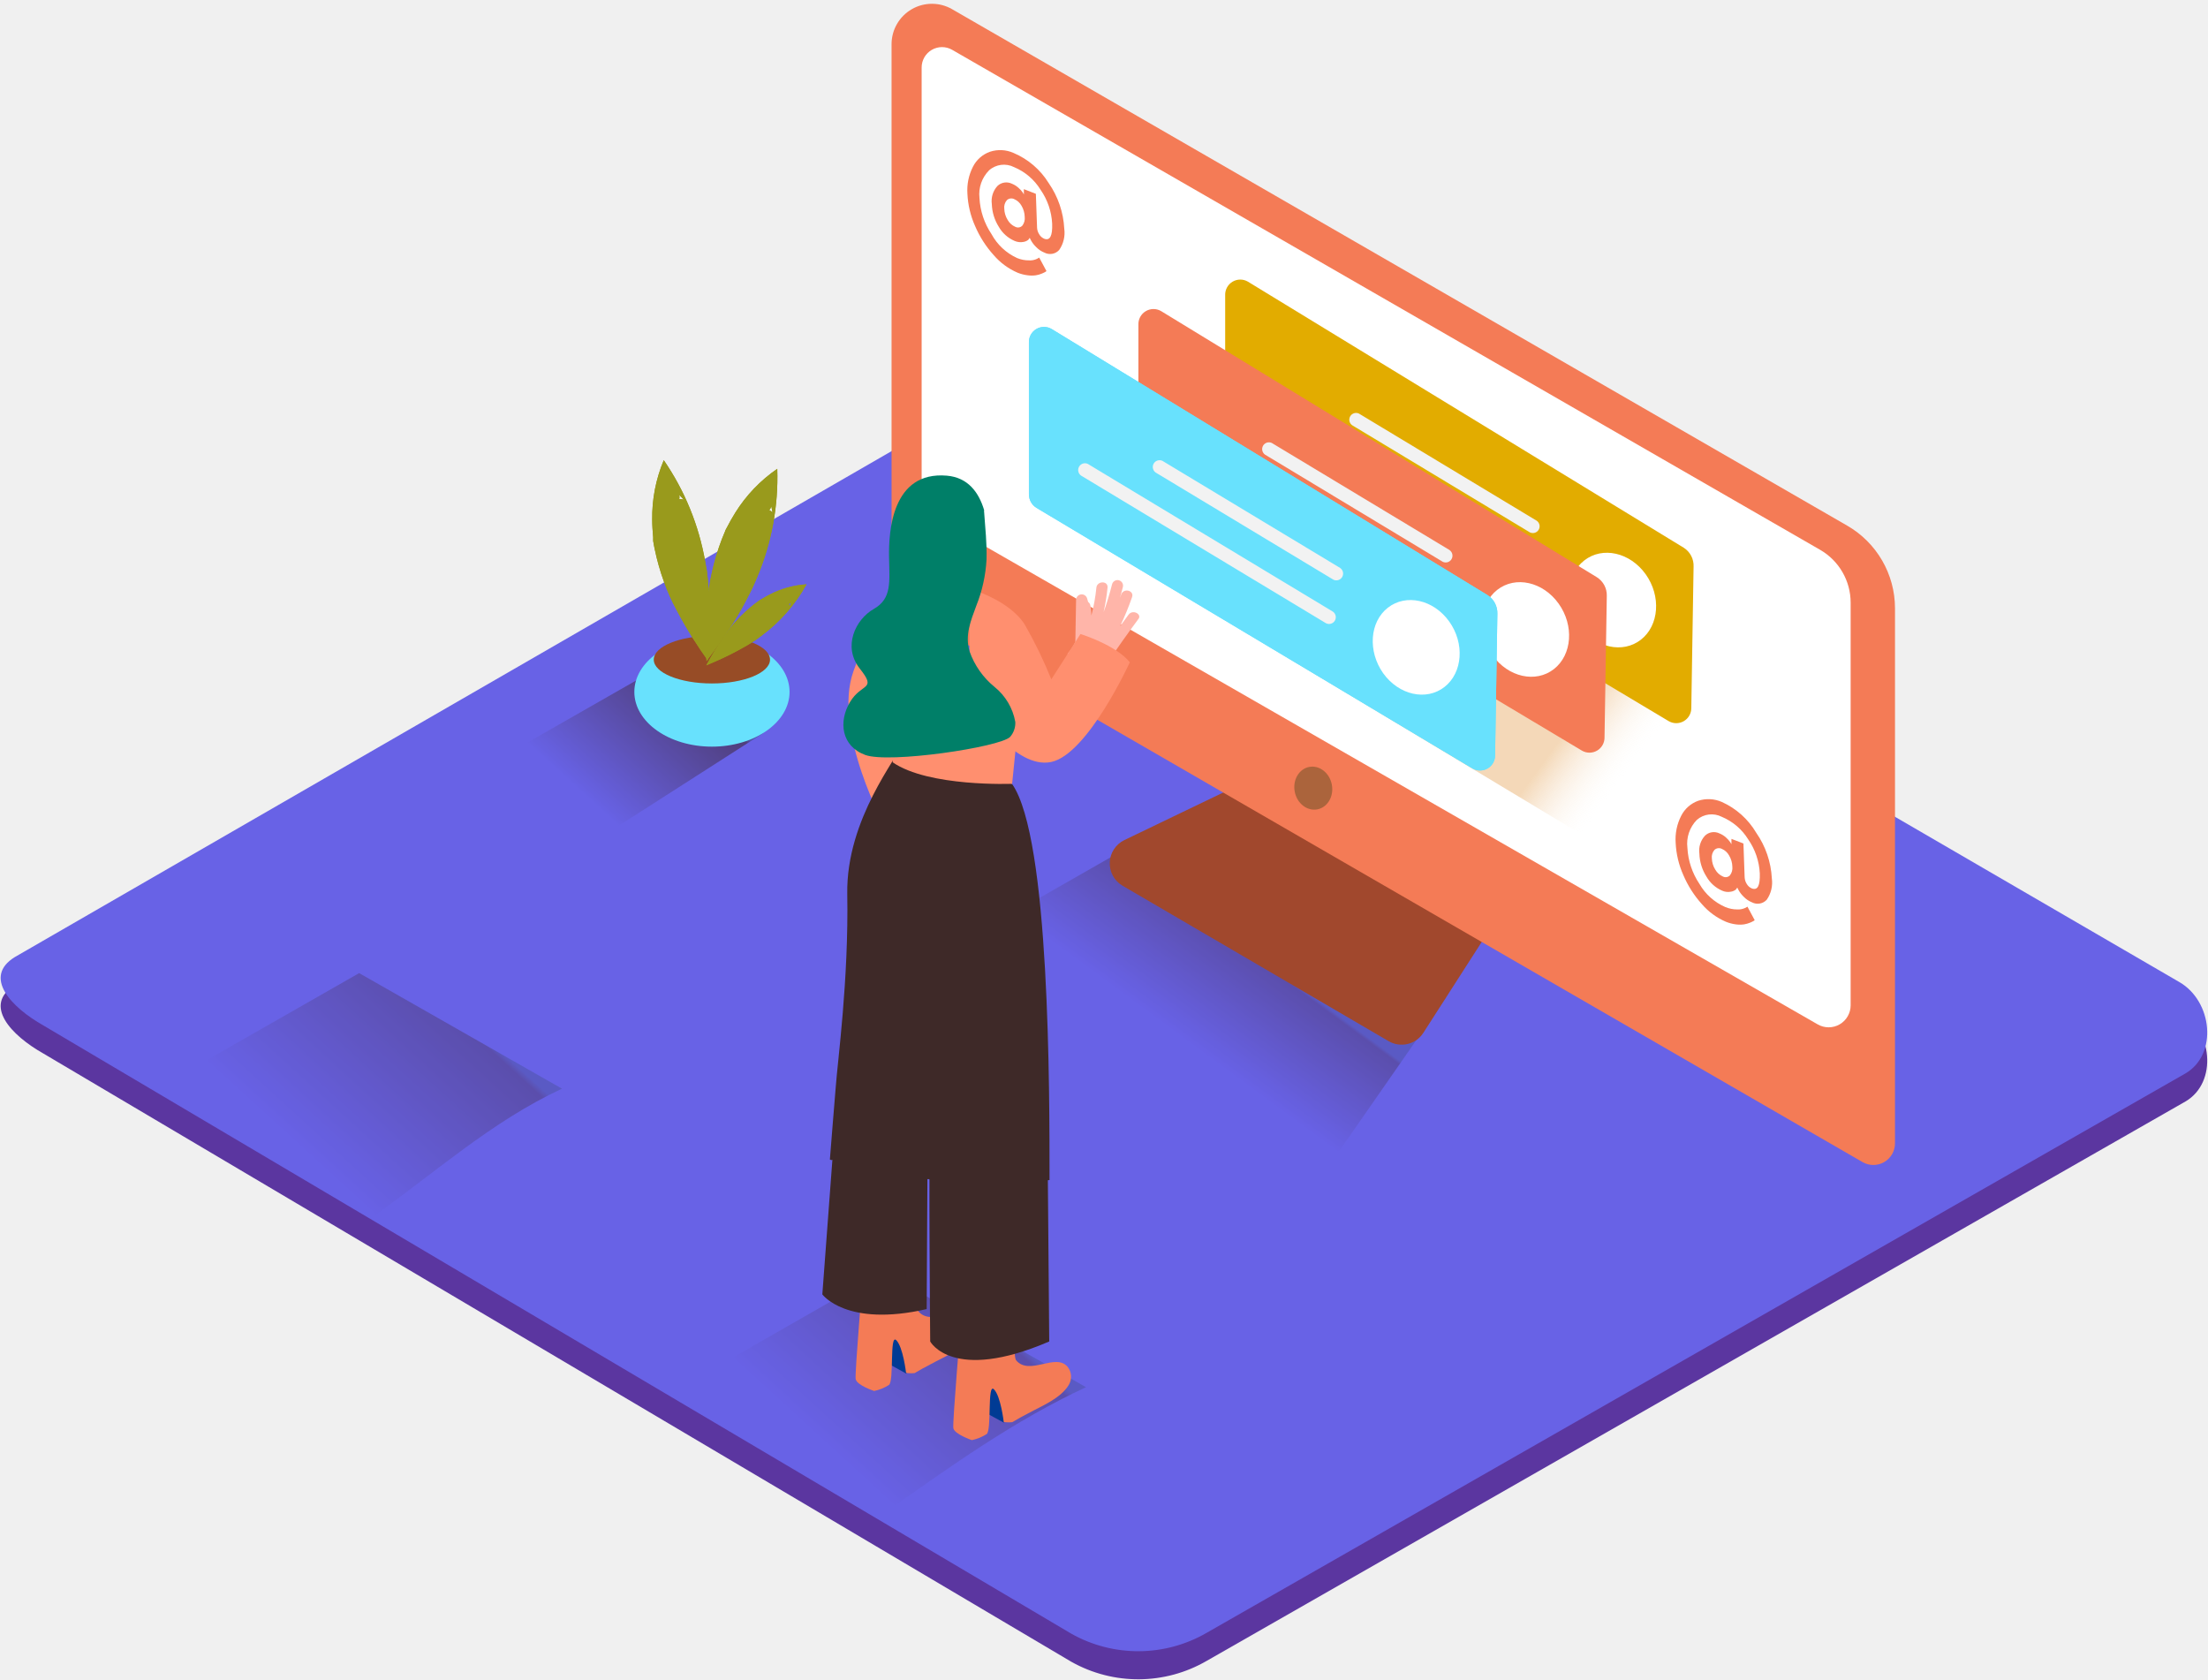
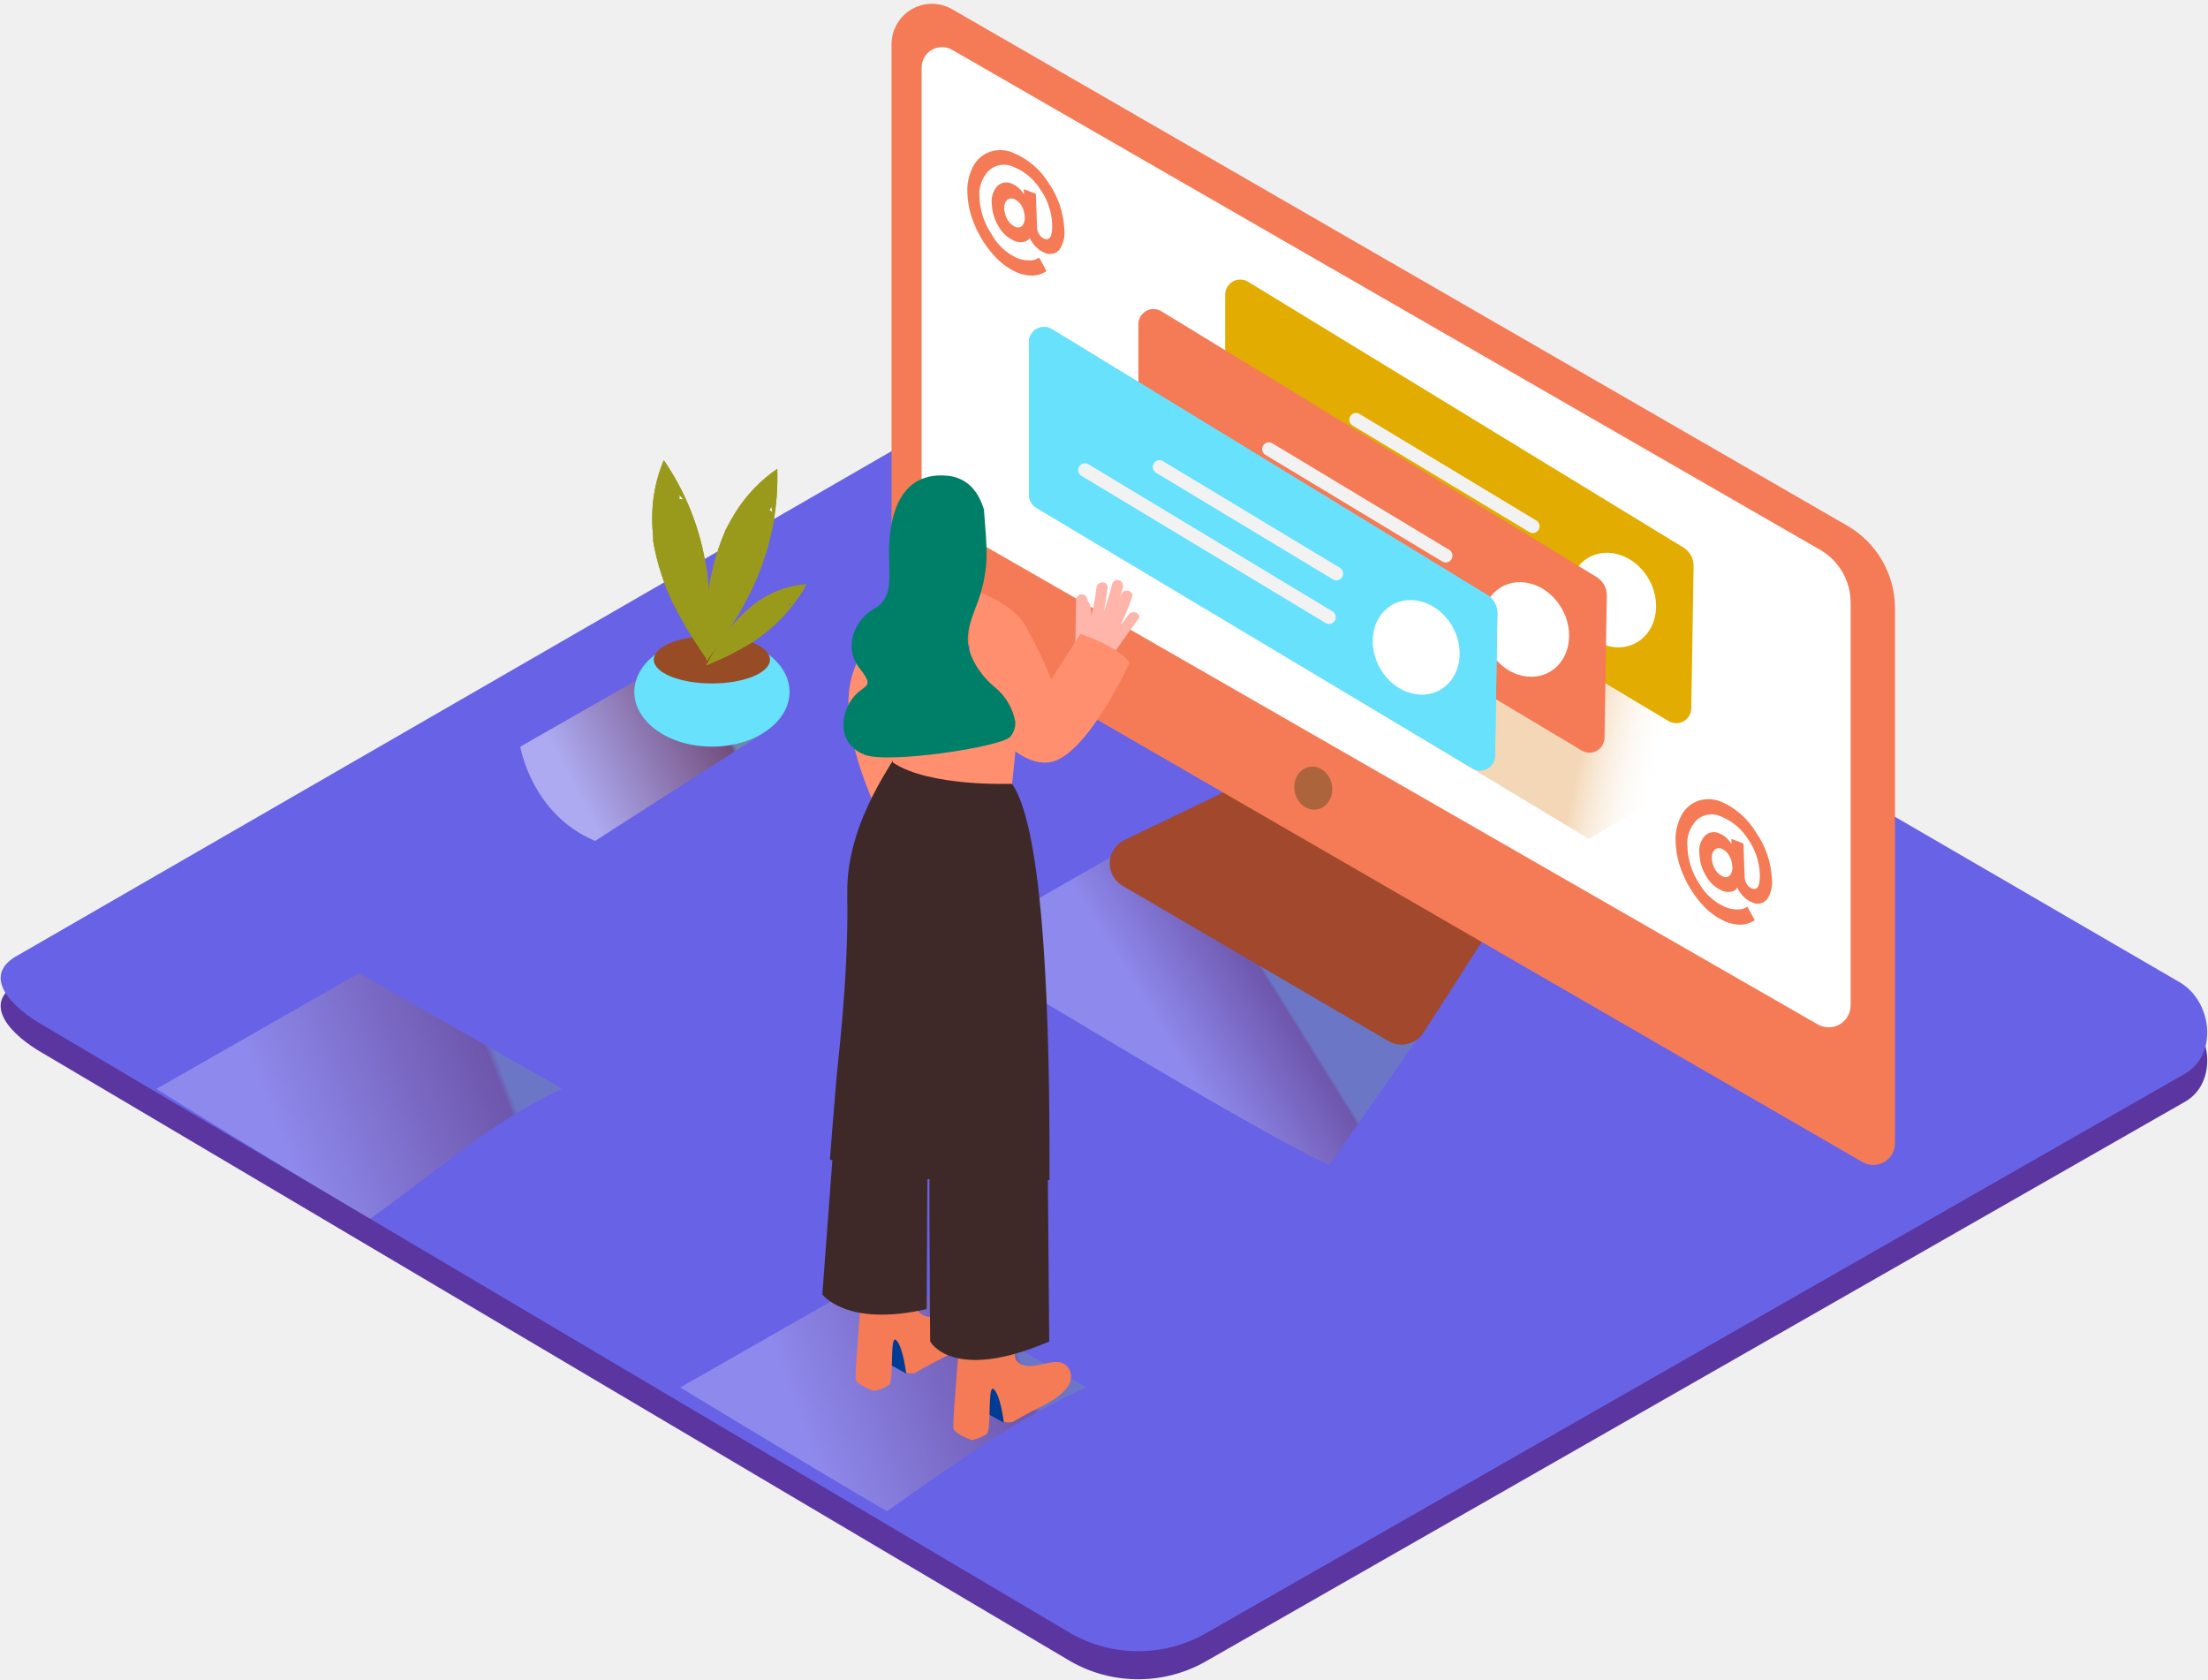
- <svg xmlns="http://www.w3.org/2000/svg" width="472" height="359">
+ <svg xmlns="http://www.w3.org/2000/svg" width="100%" height="100%" viewBox="0 0 472 359" version="1.1" xml:space="preserve" style="fill-rule:evenodd;clip-rule:evenodd;stroke-linejoin:round;stroke-miterlimit:2;">
+   <g>
+     <path d="M229.018,355.203L9.313,225.211C2.318,221.273 -3.677,214.821 3.138,210.589L223.625,83.367C226.93,81.315 231.952,79.968 235.321,81.93L465.916,215.937C472.91,220.003 474.166,231.329 467.196,235.433L257.972,354.998C249.049,360.181 238.015,360.26 229.019,355.203L229.018,355.203Z" style="fill:rgb(91,54,160);fill-rule:nonzero;" />
+     <path d="M229.018,349.203L9.313,219.211C2.318,215.273 -3.677,208.821 3.138,204.589L223.625,77.367C226.93,75.315 231.952,73.968 235.321,75.93L465.916,209.937C472.91,214.003 474.166,225.329 467.196,229.433L257.972,348.998C249.049,354.181 238.015,354.26 229.019,349.203L229.018,349.203Z" style="fill:rgb(104,98,230);fill-rule:nonzero;" />
+     <path d="M247.133,177.693L203.78,202.46C203.78,202.46 270.563,243.26 284.219,249.006L309.187,213.093" style="fill:url(#_Linear1);fill-rule:nonzero;" />
+     <path d="M232.157,296.513L188.792,271.798L145.428,296.565C145.428,296.565 168.013,310.365 189.599,323.038C203.307,313.328 217.027,303.517 232.157,296.513Z" style="fill:url(#_Linear2);fill-rule:nonzero;" />
+     <path d="M138.728,143.883L111.223,159.595C111.223,159.595 113.554,173.999 127.211,179.745L163.221,156.658" style="fill:url(#_Linear3);fill-rule:nonzero;" />
+     <ellipse cx="152.192" cy="147.898" rx="16.59" ry="11.697" style="fill:rgb(104,225,253);" />
+     <ellipse cx="152.179" cy="140.997" rx="12.426" ry="5.092" style="fill:rgb(151,76,38);" />
+     <path d="M151.73,132.506C151.73,130.21 151.654,127.915 151.474,125.619C151.423,125.02 151.368,124.426 151.308,123.836L151.18,122.669C151.18,122.322 151,121.386 151,121.476C150.923,121.006 150.842,120.54 150.757,120.078C149.402,112.285 146.378,104.877 141.892,98.363C140.204,102.385 139.362,106.712 139.419,111.073C139.419,112.357 139.522,113.639 139.624,114.845L139.624,115.602C139.727,116.217 139.842,116.884 139.97,117.448C140.459,119.788 141.114,122.09 141.93,124.336C142.664,126.404 143.56,128.411 144.608,130.339C145.739,132.509 146.965,134.627 148.284,136.688C149.235,138.192 150.231,139.668 151.269,141.113C151.577,138.253 151.718,135.379 151.73,132.506ZM145.21,106.687C145.276,106.392 145.276,106.085 145.21,105.79C145.526,106.114 145.838,106.448 146.145,106.79C145.837,106.702 145.517,106.668 145.197,106.687L145.21,106.687Z" style="fill:rgb(153,154,28);fill-rule:nonzero;" />
+     <path d="M155.996,134.276C157.266,132.36 158.434,130.378 159.494,128.338C159.776,127.808 160.049,127.278 160.314,126.748L160.839,125.683L161.339,124.58L161.889,123.297C164.96,115.999 166.415,108.123 166.155,100.21C162.554,102.68 159.501,105.868 157.188,109.573C156.524,110.642 155.904,111.737 155.33,112.857L155.074,113.331L155.01,113.537C154.767,114.114 154.523,114.691 154.293,115.281C153.443,117.516 152.753,119.809 152.23,122.143C151.732,124.282 151.402,126.456 151.244,128.646C151.018,131.08 150.907,133.524 150.911,135.969C150.911,137.88 150.911,139.625 151.026,141.305C152.73,139.035 154.446,136.7 155.996,134.276ZM164.452,109.022C164.652,108.796 164.801,108.529 164.887,108.239C164.981,108.684 165.062,109.112 165.131,109.522C164.931,109.322 164.701,109.154 164.451,109.022L164.452,109.022Z" style="fill:rgb(153,154,28);fill-rule:nonzero;" />
+     <path d="M155.907,139.997C157.211,139.348 158.493,138.655 159.75,137.919L160.71,137.329L161.339,136.931L161.954,136.495L162.671,135.969C166.677,133.025 169.998,129.249 172.407,124.9C169.672,125.076 167.003,125.814 164.567,127.068C163.862,127.428 163.183,127.825 162.504,128.235L162.21,128.415L162.107,128.505L161.159,129.21C159.978,130.143 158.865,131.159 157.829,132.25C156.871,133.244 155.993,134.312 155.202,135.443C154.313,136.702 153.458,137.985 152.64,139.291C152.06,140.249 151.509,141.225 150.987,142.216C152.64,141.523 154.293,140.805 155.907,139.996L155.907,139.997ZM168.615,129.095C168.796,129.038 168.963,128.941 169.102,128.812C169.008,129.086 168.906,129.355 168.794,129.62C168.761,129.441 168.7,129.268 168.615,129.107L168.615,129.095ZM151.73,132.506C151.73,130.21 151.654,127.915 151.474,125.619C151.423,125.02 151.368,124.426 151.308,123.836L151.18,122.669C151.18,122.322 151,121.386 151,121.476C150.923,121.006 150.842,120.54 150.757,120.078C149.402,112.285 146.378,104.877 141.892,98.363C140.204,102.385 139.362,106.712 139.419,111.073C139.419,112.357 139.522,113.639 139.624,114.845L139.624,115.602C139.727,116.217 139.842,116.884 139.97,117.448C140.459,119.788 141.114,122.09 141.93,124.336C142.664,126.404 143.56,128.411 144.608,130.339C145.739,132.509 146.965,134.627 148.284,136.688C149.235,138.192 150.231,139.668 151.269,141.113C151.577,138.253 151.718,135.379 151.73,132.506ZM145.21,106.687C145.276,106.392 145.276,106.085 145.21,105.79C145.526,106.114 145.838,106.448 146.145,106.79C145.837,106.702 145.517,106.668 145.197,106.687L145.21,106.687Z" style="fill:rgb(153,154,28);fill-rule:nonzero;" />
+     <path d="M155.996,134.276C157.266,132.36 158.434,130.378 159.494,128.338C159.776,127.808 160.049,127.278 160.314,126.748L160.839,125.683L161.339,124.58L161.889,123.297C164.96,115.999 166.415,108.123 166.155,100.21C162.554,102.68 159.501,105.868 157.188,109.573C156.524,110.642 155.904,111.737 155.33,112.857L155.074,113.331L155.01,113.537C154.767,114.114 154.523,114.691 154.293,115.281C153.443,117.516 152.753,119.809 152.23,122.143C151.732,124.282 151.402,126.456 151.244,128.646C151.018,131.08 150.907,133.524 150.911,135.969C150.911,137.88 150.911,139.625 151.026,141.305C152.73,139.035 154.446,136.7 155.996,134.276ZM164.452,109.022C164.652,108.796 164.801,108.529 164.887,108.239C164.981,108.684 165.062,109.112 165.131,109.522C164.931,109.322 164.701,109.154 164.451,109.022L164.452,109.022Z" style="fill:rgb(153,154,28);fill-rule:nonzero;" />
+     <path d="M155.907,139.997C157.211,139.348 158.493,138.655 159.75,137.919L160.71,137.329L161.339,136.931L161.954,136.495L162.671,135.969C166.677,133.025 169.998,129.249 172.407,124.9C169.672,125.076 167.003,125.814 164.567,127.068C163.862,127.428 163.183,127.825 162.504,128.235L162.21,128.415L162.107,128.505L161.159,129.21C159.978,130.143 158.865,131.159 157.829,132.25C156.871,133.244 155.993,134.312 155.202,135.443C154.313,136.702 153.458,137.985 152.64,139.291C152.06,140.249 151.509,141.225 150.987,142.216C152.64,141.523 154.293,140.805 155.907,139.996L155.907,139.997ZM168.615,129.095C168.796,129.038 168.963,128.941 169.102,128.812C169.008,129.086 168.906,129.355 168.794,129.62C168.761,129.441 168.7,129.268 168.615,129.107L168.615,129.095Z" style="fill:rgb(153,154,28);fill-rule:nonzero;" />
+     <path d="M264.35,168.022L240.356,179.565C238.446,180.485 237.226,182.427 237.226,184.547C237.226,186.512 238.274,188.336 239.972,189.325L296.839,222.545C299.378,224.03 302.68,223.238 304.269,220.763L318.092,199.24" style="fill:rgb(161,72,45);fill-rule:nonzero;" />
+     <path d="M394.854,112.344L203.524,1.962C200.857,0.426 197.562,0.43 194.898,1.972C192.233,3.516 190.586,6.372 190.586,9.452L190.586,124.285C190.586,126.847 191.955,129.222 194.173,130.505L398.146,248.39C399.576,249.22 401.347,249.221 402.778,248.393C404.21,247.565 405.093,246.029 405.09,244.375L405.09,130.018C405.086,122.729 401.174,115.975 394.854,112.344Z" style="fill:rgb(244,123,86);fill-rule:nonzero;" />
+     <path d="M203.537,10.646L389.089,117.526C393.117,119.85 395.608,124.161 395.609,128.812L395.609,214.888C395.607,216.562 394.712,218.113 393.265,218.953C391.818,219.792 390.029,219.797 388.577,218.967L199.348,110.304C197.908,109.477 197.017,107.938 197.017,106.277L197.017,14.429C197.017,12.874 197.844,11.437 199.188,10.657C200.53,9.878 202.192,9.874 203.538,10.646L203.537,10.646Z" style="fill:white;fill-rule:nonzero;" />
+     <g transform="matrix(0.981959,-0.189095,0.189095,0.981959,-26.7911,56.1256)">
+       <ellipse cx="280.738" cy="168.465" rx="4.036" ry="4.617" style="fill:rgb(171,100,60);" />
+     </g>
+     <path d="M253.41,127.427L339.64,179.296L382.235,154.503L306.126,110.15" style="fill:url(#_Linear4);fill-rule:nonzero;" />
+     <path d="M359.97,117.102L266.746,60.192C265.731,59.605 264.473,59.615 263.468,60.22C262.462,60.825 261.862,61.931 261.903,63.104L261.903,95.53C261.895,96.721 262.514,97.833 263.53,98.454L356.742,154.158C357.739,154.725 358.962,154.718 359.952,154.138C360.941,153.559 361.55,152.494 361.546,151.348L362.033,121.118C362.106,119.51 361.319,117.98 359.97,117.103L359.97,117.102Z" style="fill:rgb(226,172,0);fill-rule:nonzero;" />
+     <path d="M337.667,133.789C341.01,138.47 346.89,139.779 350.785,136.726C354.679,133.673 355.128,127.402 351.785,122.733C348.44,118.064 342.56,116.743 338.665,119.796C334.771,122.848 334.323,129.107 337.667,133.789Z" style="fill:white;fill-rule:nonzero;" />
+     <path d="M328.52,111.318L290.497,88.398C289.824,88.083 289.011,88.335 288.635,88.976C288.258,89.618 288.434,90.451 289.037,90.886L327.059,113.806C327.732,114.121 328.545,113.869 328.921,113.228C329.298,112.587 329.123,111.754 328.52,111.318ZM326.957,120.63L274.547,89.039C274.395,88.987 274.236,88.96 274.076,88.96C273.281,88.96 272.626,89.615 272.626,90.41C272.626,90.842 272.819,91.252 273.151,91.527L325.496,123.13C326.169,123.445 326.982,123.193 327.358,122.552C327.735,121.911 327.56,121.078 326.957,120.642L326.957,120.629L326.957,120.63Z" style="fill:rgb(242,242,242);fill-rule:nonzero;" />
+     <path d="M341.369,123.387L248.196,66.49C247.181,65.903 245.923,65.913 244.918,66.518C243.912,67.123 243.312,68.229 243.353,69.402L243.353,101.813C243.338,103.007 243.952,104.124 244.968,104.751L338.179,160.454C339.187,161.034 340.429,161.024 341.427,160.429C342.425,159.834 343.026,158.743 342.996,157.581L343.483,127.351C343.527,125.751 342.722,124.242 341.369,123.387Z" style="fill:rgb(244,123,86);fill-rule:nonzero;" />
+     <path d="M319.065,140.074C322.409,144.755 328.289,146.064 332.184,143.011C336.078,139.958 336.526,133.686 333.183,129.018C329.839,124.348 323.959,123.028 320.065,126.08C316.17,129.133 315.722,135.392 319.065,140.074Z" style="fill:white;fill-rule:nonzero;" />
+     <path d="M309.918,117.602L271.87,94.682C271.197,94.367 270.384,94.619 270.008,95.26C269.631,95.902 269.807,96.735 270.41,97.17L308.432,120.09C309.105,120.405 309.918,120.153 310.294,119.512C310.671,118.871 310.496,118.038 309.893,117.602L309.918,117.602ZM308.343,126.978L255.946,95.336C255.272,95.021 254.46,95.273 254.084,95.915C253.707,96.557 253.883,97.39 254.486,97.825L306.895,129.415C307.568,129.73 308.381,129.478 308.757,128.837C309.134,128.195 308.958,127.362 308.355,126.927L308.343,126.978Z" style="fill:rgb(242,242,242);fill-rule:nonzero;" />
+     <path d="M317.99,127.21L224.79,70.313C223.775,69.725 222.517,69.736 221.512,70.34C220.507,70.945 219.907,72.051 219.948,73.224L219.948,105.636C219.94,106.827 220.559,107.939 221.575,108.56L314.786,164.264C315.794,164.844 317.036,164.834 318.035,164.238C319.032,163.643 319.633,162.552 319.603,161.391L320.09,131.16C320.132,129.568 319.333,128.066 317.99,127.21Z" style="fill:rgb(104,225,253);fill-rule:nonzero;" />
+     <path d="M317.99,127.21L224.79,70.313C223.775,69.725 222.517,69.736 221.512,70.34C220.507,70.945 219.907,72.051 219.948,73.224L219.948,105.636C219.94,106.827 220.559,107.939 221.575,108.56L314.786,164.264C315.794,164.844 317.036,164.834 318.035,164.238C319.032,163.643 319.633,162.552 319.603,161.391L320.09,131.16C320.132,129.568 319.333,128.066 317.99,127.21Z" style="fill:rgb(104,225,253);fill-rule:nonzero;" />
+     <path d="M295.673,143.896C299.016,148.577 304.897,149.886 308.791,146.833C312.686,143.78 313.134,137.508 309.791,132.84C306.447,128.171 300.566,126.85 296.672,129.903C292.778,132.955 292.368,139.214 295.672,143.896L295.673,143.896Z" style="fill:white;fill-rule:nonzero;" />
+     <path d="M286.526,121.425L248.491,98.505C247.818,98.19 247.005,98.442 246.629,99.083C246.252,99.724 246.427,100.557 247.03,100.993L285.053,123.913C285.726,124.228 286.539,123.976 286.915,123.335C287.292,122.693 287.116,121.86 286.513,121.425L286.526,121.425ZM284.95,130.75L232.541,99.158C231.867,98.843 231.055,99.095 230.679,99.737C230.302,100.379 230.478,101.212 231.081,101.647L283.49,133.237C284.163,133.552 284.976,133.3 285.352,132.659C285.729,132.017 285.553,131.184 284.95,130.749L284.95,130.75Z" style="fill:rgb(242,242,242);fill-rule:nonzero;" />
+     <path d="M195.672,124.028C189.649,129.22 185.093,135.903 182.464,143.408C177.826,156.235 189.42,177.192 189.42,177.192L207.458,162.892" style="fill:rgb(255,143,111);fill-rule:nonzero;" />
+     <path d="M193.724,293.602L188.831,290.896L190.111,283.893C190.111,283.893 197.401,284.585 198.041,287.176" style="fill:rgb(0,59,148);fill-rule:nonzero;" />
+     <path d="M195.518,293.5C196.62,292.82 197.773,292.217 198.913,291.614C201.743,290.062 205.831,288.459 207.573,285.547C208.302,284.344 208.21,282.807 207.343,281.699C204.78,278.595 199.169,283.7 196.299,280.263C195.736,279.583 195.467,268.796 195.467,268.796L184.552,271.746C184.552,271.746 182.707,293.422 182.912,294.756C183.117,296.09 186.871,297.322 186.871,297.322C187.989,297.084 189.056,296.65 190.022,296.039C191.162,295.205 190.124,285.034 191.585,286.458C193.045,287.882 193.685,293.448 193.685,293.448C194.292,293.54 194.907,293.558 195.518,293.499L195.518,293.5Z" style="fill:rgb(244,123,86);fill-rule:nonzero;" />
+     <path d="M214.568,304.08L209.674,301.413L210.954,294.41C210.954,294.41 218.244,295.103 218.884,297.693" style="fill:rgb(0,59,148);fill-rule:nonzero;" />
+     <path d="M216.412,303.978C217.514,303.298 218.667,302.696 219.807,302.093C222.638,300.541 226.725,298.938 228.467,296.026C229.196,294.823 229.104,293.286 228.237,292.178C225.674,289.074 220.063,294.179 217.194,290.742C216.63,290.062 216.361,279.275 216.361,279.275L205.446,282.225C205.446,282.225 203.589,303.978 203.794,305.261C203.999,306.543 207.752,307.826 207.752,307.826C208.87,307.588 209.937,307.154 210.904,306.543C212.044,305.71 211.006,295.539 212.467,296.963C213.927,298.386 214.567,303.953 214.567,303.953C215.179,304.037 215.798,304.046 216.412,303.978Z" style="fill:rgb(244,123,86);fill-rule:nonzero;" />
+     <path d="M179.005,233.614L175.789,276.672C175.789,276.672 180.914,283.752 198.093,279.814L198.259,250.788M198.849,242.144C198.477,245.85 198.849,286.74 198.849,286.74C198.849,286.74 203.601,295.641 224.291,286.74L223.996,251.994" style="fill:rgb(62,41,40);fill-rule:nonzero;" />
+     <path d="M177.403,247.838C178.813,248.813 179.299,243.798 180.773,244.658C186.132,247.775 191.821,250.287 197.734,252.148L197.862,252.148C198.021,252.071 198.195,252.03 198.372,252.03C198.833,252.03 199.252,252.304 199.438,252.725C203.091,253.816 206.809,254.673 210.571,255.29C215.401,256.06 219.397,252.482 224.355,252.238C224.355,233.23 224.445,179.129 216.361,167.586L192.443,159.531C192.328,161.506 180.837,174.845 181.118,191.109C181.438,209.437 179.056,226.727 178.646,232.46C178.582,233.435 177.455,246.8 177.403,247.838Z" style="fill:rgb(62,41,40);fill-rule:nonzero;" />
+     <path d="M218.564,145.73L216.361,167.534C216.361,167.534 198.516,168.253 190.829,162.943L190.829,144.447" style="fill:rgb(255,143,111);fill-rule:nonzero;" />
+     <path d="M241.252,131.378L239.433,133.866C240.403,131.842 241.259,129.766 241.995,127.646C242.508,126.196 240.189,125.619 239.677,127.068L239.407,127.812C239.63,127.042 239.839,126.269 240.035,125.49C240.062,125.39 240.075,125.287 240.075,125.183C240.075,124.528 239.536,123.988 238.88,123.988C238.326,123.988 237.841,124.373 237.716,124.913C237.214,126.926 236.611,128.912 235.91,130.865C236.302,129.131 236.584,127.374 236.756,125.605C236.91,124.08 234.514,124.144 234.373,125.605C234.174,127.619 233.814,129.614 233.297,131.57C233.297,130.886 233.233,130.202 233.105,129.518C233.07,129.173 232.887,128.859 232.605,128.658C232.54,128.39 232.463,128.124 232.375,127.863C232.211,127.374 231.75,127.043 231.234,127.043C230.582,127.043 230.043,127.572 230.03,128.223L229.876,137.201C229.443,138.131 228.877,138.996 228.198,139.766C229.351,140.564 230.463,141.42 231.529,142.331C232.48,143.136 233.387,143.992 234.245,144.896C235.011,143.942 235.75,142.967 236.461,141.972C236.549,141.897 236.627,141.811 236.691,141.715C238.825,138.554 241.029,135.441 243.302,132.378C244.25,131.326 242.162,130.159 241.252,131.378Z" style="fill:rgb(255,181,169);fill-rule:nonzero;" />
+     <path d="M207.24,125.85C207.24,125.85 215.67,128.12 219.09,133.545C221.232,137.301 223.12,141.196 224.74,145.205L230.965,135.52C230.965,135.52 238.524,137.842 241.521,141.562C241.521,141.562 232.554,161.185 224.739,162.866C216.925,164.546 208.623,151.348 208.623,151.348C208.623,151.348 206.907,156.863 207.24,150.976" style="fill:rgb(255,143,111);fill-rule:nonzero;" />
+     <path d="M212.595,146.82C210.145,144.824 208.295,142.186 207.253,139.202C206.24,135.752 207.509,132.724 208.687,129.518C209.963,126.339 210.708,122.972 210.891,119.552C210.993,116.192 210.609,112.832 210.378,109.483C210.345,109.34 210.345,109.19 210.378,109.047C209.251,105.264 206.945,102.057 202.398,101.672C190.624,100.672 189.958,113.729 190.048,119.039C190.138,124.349 190.701,127.94 186.794,130.159C182.886,132.378 180.068,138.201 183.796,142.909C187.524,147.615 184.18,145.897 181.695,150.078C179.21,154.259 179.85,159.48 184.949,161.365C190.048,163.25 213.748,159.71 215.925,157.517C216.698,156.633 217.098,155.483 217.04,154.311C216.509,151.361 214.93,148.7 212.595,146.821L212.595,146.82Z" style="fill:rgb(0,127,104);fill-rule:nonzero;" />
+     <path d="M224.176,39.132C226.171,42.008 227.325,45.384 227.506,48.88C227.729,50.48 227.341,52.107 226.418,53.433C225.613,54.32 224.297,54.549 223.24,53.985C222.593,53.727 222.007,53.333 221.524,52.831C221.089,52.423 220.718,51.951 220.422,51.433L220.115,50.83C220.031,50.988 219.928,51.134 219.807,51.266C219.502,51.504 219.14,51.659 218.757,51.715C218.116,51.834 217.454,51.753 216.861,51.484C215.445,50.87 214.266,49.812 213.504,48.47C212.585,47.011 212.072,45.333 212.018,43.609C211.828,42.214 212.265,40.804 213.21,39.761C214.039,38.96 215.289,38.764 216.323,39.273C216.836,39.478 217.309,39.773 217.719,40.146C218.069,40.443 218.378,40.783 218.641,41.159L218.871,41.569L218.871,40.428L221.434,41.428L221.69,48.637C221.708,49.153 221.868,49.654 222.152,50.086C222.392,50.503 222.761,50.831 223.202,51.022C224.44,51.51 225.012,50.441 224.919,47.816C224.79,45.217 223.933,42.705 222.446,40.569C221.111,38.397 219.125,36.701 216.771,35.721C215.027,34.833 212.906,35.104 211.441,36.401C209.892,37.96 209.132,40.142 209.379,42.326C209.525,45.075 210.41,47.734 211.941,50.022C213.159,52.28 215.079,54.081 217.411,55.152C218.223,55.492 219.095,55.662 219.974,55.652C220.546,55.691 221.119,55.585 221.639,55.345L222.152,55.062L223.702,57.948L223.445,58.128C223.202,58.265 222.95,58.385 222.69,58.487C222.28,58.664 221.85,58.785 221.408,58.847C220.843,58.923 220.27,58.923 219.705,58.847C218.962,58.758 218.235,58.573 217.54,58.295C215.567,57.445 213.813,56.155 212.415,54.524C210.757,52.689 209.415,50.591 208.444,48.316C207.471,46.143 206.915,43.806 206.804,41.428C206.666,39.428 207.074,37.429 207.983,35.644C208.737,34.147 210.041,32.997 211.621,32.437C213.276,31.891 215.077,31.983 216.668,32.694C219.777,34.01 222.401,36.26 224.176,39.132ZM218.526,48.252C218.946,47.714 219.136,47.031 219.051,46.353C219.031,45.517 218.797,44.701 218.372,43.981C218.025,43.353 217.48,42.857 216.822,42.57C216.306,42.304 215.676,42.386 215.246,42.775C214.799,43.284 214.594,43.963 214.683,44.635C214.712,45.481 214.963,46.304 215.413,47.02C215.783,47.672 216.353,48.185 217.04,48.483C217.532,48.735 218.134,48.642 218.526,48.252M375.433,178.013C377.432,180.887 378.585,184.265 378.763,187.761C378.986,189.361 378.598,190.988 377.675,192.314C376.868,193.197 375.556,193.425 374.498,192.866C373.852,192.604 373.267,192.211 372.781,191.712C372.348,191.301 371.977,190.83 371.679,190.313L371.372,189.711C371.285,189.867 371.182,190.013 371.064,190.147C370.76,190.387 370.398,190.542 370.014,190.596C369.379,190.724 368.72,190.647 368.131,190.378C366.713,189.761 365.534,188.698 364.774,187.351C363.847,185.89 363.329,184.207 363.275,182.477C363.078,181.082 363.516,179.669 364.467,178.629C365.292,177.83 366.537,177.635 367.567,178.142C368.081,178.346 368.554,178.641 368.963,179.014C369.313,179.316 369.623,179.661 369.886,180.04L370.129,180.45L370.129,179.309L372.691,180.296L372.948,187.505C372.97,188.02 373.129,188.52 373.408,188.954C373.65,189.371 374.018,189.699 374.459,189.89C375.74,190.378 376.266,189.313 376.189,186.684C376.059,184.081 375.202,181.565 373.716,179.424C372.381,177.26 370.4,175.569 368.054,174.589C366.312,173.702 364.194,173.967 362.724,175.256C361.182,176.833 360.442,179.031 360.714,181.22C360.857,183.969 361.743,186.628 363.275,188.915C364.54,191.119 366.481,192.86 368.81,193.879C369.622,194.217 370.493,194.392 371.372,194.392C371.944,194.425 372.515,194.32 373.037,194.084L373.55,193.802L375.1,196.688L374.844,196.868C374.6,197.005 374.348,197.125 374.088,197.227C373.676,197.397 373.246,197.517 372.807,197.586C372.237,197.662 371.66,197.662 371.09,197.586C370.351,197.493 369.628,197.303 368.938,197.022C366.966,196.176 365.213,194.89 363.813,193.263C362.155,191.423 360.814,189.321 359.843,187.043C358.869,184.87 358.313,182.533 358.203,180.155C358.064,178.16 358.471,176.164 359.381,174.383C360.137,172.885 361.44,171.732 363.019,171.164C364.679,170.624 366.482,170.715 368.079,171.421C371.152,172.806 373.722,175.109 375.433,178.013ZM369.783,187.133C370.208,186.597 370.402,185.913 370.321,185.234C370.299,184.397 370.061,183.58 369.63,182.862C369.289,182.233 368.748,181.736 368.092,181.451C367.579,181.182 366.95,181.258 366.517,181.643C366.062,182.148 365.851,182.829 365.94,183.503C365.97,184.345 366.221,185.163 366.67,185.876C367.039,186.531 367.61,187.048 368.297,187.351C368.786,187.606 369.388,187.518 369.783,187.133" style="fill:rgb(244,123,86);fill-rule:nonzero;" />
+     <path d="M120.139,232.704L76.774,208L33.423,232.754C33.423,232.754 57.545,247.837 79.132,260.51C92.839,250.813 105.022,239.719 120.139,232.703L120.139,232.704Z" style="fill:url(#_Linear5);fill-rule:nonzero;" />
+   </g>
  <defs>
-     <linearGradient x1="61.181%" y1="36.82%" x2="40.788%" y2="55.54%" id="a">
-       <stop stop-color="#78B46A" offset="0%" />
-       <stop stop-color="#7F3500" offset="3%" />
-       <stop stop-color="#FFF" offset="100%" />
+     <linearGradient id="_Linear1" x1="0" y1="0" x2="1" y2="0" gradientUnits="userSpaceOnUse" gradientTransform="matrix(-21.4956,13.3498,-13.3498,-21.4956,268.269,203.95)">
+       <stop offset="0" style="stop-color:rgb(120,180,106);stop-opacity:0.25" />
+       <stop offset="0.03" style="stop-color:rgb(127,53,0);stop-opacity:0.25" />
+       <stop offset="1" style="stop-color:white;stop-opacity:0.25" />
    </linearGradient>
-     <linearGradient x1="82.186%" y1="28.519%" x2="29.852%" y2="62.464%" id="b">
-       <stop stop-color="#78B46A" offset="0%" />
-       <stop stop-color="#7F3500" offset="3%" />
-       <stop stop-color="#FFF" offset="100%" />
+     <linearGradient id="_Linear2" x1="0" y1="0" x2="1" y2="0" gradientUnits="userSpaceOnUse" gradientTransform="matrix(-45.3888,17.3934,-17.3934,-45.3888,216.707,286.411)">
+       <stop offset="0" style="stop-color:rgb(120,180,106);stop-opacity:0.25" />
+       <stop offset="0.03" style="stop-color:rgb(127,53,0);stop-opacity:0.25" />
+       <stop offset="1" style="stop-color:white;stop-opacity:0.25" />
    </linearGradient>
-     <linearGradient x1="80.66%" y1="21.864%" x2="21.557%" y2="66.62%" id="c">
-       <stop stop-color="#78B46A" offset="0%" />
-       <stop stop-color="#7F3500" offset="3%" />
-       <stop stop-color="#FFF" offset="100%" />
+     <linearGradient id="_Linear3" x1="0" y1="0" x2="1" y2="0" gradientUnits="userSpaceOnUse" gradientTransform="matrix(-30.7324,16.0504,-16.0504,-30.7324,153.165,151.724)">
+       <stop offset="0" style="stop-color:rgb(120,180,106);stop-opacity:0.46" />
+       <stop offset="0.03" style="stop-color:rgb(127,53,0);stop-opacity:0.46" />
+       <stop offset="1" style="stop-color:white;stop-opacity:0.46" />
    </linearGradient>
-     <linearGradient x1="81.016%" y1="60.589%" x2="67.462%" y2="55.277%" id="d">
-       <stop stop-color="#FFF" stop-opacity="0" offset="0%" />
-       <stop stop-color="#DC841E" offset="99%" />
+     <linearGradient id="_Linear4" x1="0" y1="0" x2="1" y2="0" gradientUnits="userSpaceOnUse" gradientTransform="matrix(-17.4609,-3.67304,3.67304,-17.4609,357.779,152.045)">
+       <stop offset="0" style="stop-color:white;stop-opacity:0" />
+       <stop offset="0.99" style="stop-color:rgb(220,132,30);stop-opacity:0.32" />
+       <stop offset="1" style="stop-color:rgb(220,132,30);stop-opacity:0.32" />
    </linearGradient>
-     <linearGradient x1="82.183%" y1="27.537%" x2="29.857%" y2="62.324%" id="e">
-       <stop stop-color="#78B46A" offset="0%" />
-       <stop stop-color="#7F3500" offset="3%" />
-       <stop stop-color="#FFF" offset="100%" />
+     <linearGradient id="_Linear5" x1="0" y1="0" x2="1" y2="0" gradientUnits="userSpaceOnUse" gradientTransform="matrix(-45.375,18.2667,-18.2667,-45.375,104.689,222.46)">
+       <stop offset="0" style="stop-color:rgb(120,180,106);stop-opacity:0.25" />
+       <stop offset="0.03" style="stop-color:rgb(127,53,0);stop-opacity:0.25" />
+       <stop offset="1" style="stop-color:white;stop-opacity:0.25" />
    </linearGradient>
  </defs>
-   <g fill-rule="nonzero" fill="none">
-     <path d="M229.018 355.203L9.313 225.211c-6.995-3.938-12.99-10.39-6.175-14.622L223.625 83.367c3.305-2.052 8.327-3.399 11.696-1.437l230.595 134.007c6.994 4.066 8.25 15.392 1.28 19.496L257.972 354.998a29.178 29.178 0 01-28.953.205z" fill="#5B36A0" />
-     <path d="M229.018 349.203L9.313 219.211c-6.995-3.938-12.99-10.39-6.175-14.622L223.625 77.367c3.305-2.052 8.327-3.399 11.696-1.437l230.595 134.007c6.994 4.066 8.25 15.392 1.28 19.496L257.972 348.998a29.178 29.178 0 01-28.953.205z" fill="#6862E6" />
-     <path d="M247.133 177.693L203.78 202.46s66.783 40.8 80.439 46.546l24.968-35.913" fill="url(#a)" opacity=".25" style="mix-blend-mode:multiply" />
-     <path d="M232.157 296.513l-43.365-24.715-43.364 24.767s22.585 13.8 44.171 26.473c13.708-9.71 27.428-19.521 42.558-26.525z" fill="url(#b)" opacity=".25" style="mix-blend-mode:multiply" />
-     <path d="M138.728 143.883l-27.505 15.712s2.331 14.404 15.988 20.15l36.01-23.087" fill="url(#c)" opacity=".46" style="mix-blend-mode:multiply" />
-     <ellipse fill="#68E1FD" cx="152.192" cy="147.898" rx="16.59" ry="11.697" />
-     <ellipse fill="#974C26" cx="152.179" cy="140.997" rx="12.426" ry="5.092" />
-     <path d="M151.73 132.506c0-2.296-.076-4.591-.256-6.887-.051-.599-.106-1.193-.166-1.783l-.128-1.167c0-.347-.18-1.283-.18-1.193-.077-.47-.158-.936-.243-1.398a54.855 54.855 0 00-8.865-21.715 31.778 31.778 0 00-2.473 12.71c0 1.284.103 2.566.205 3.772v.757c.103.615.218 1.282.346 1.846a50.222 50.222 0 001.96 6.888 41.928 41.928 0 002.678 6.003 82.454 82.454 0 003.676 6.349 90.88 90.88 0 002.985 4.425c.308-2.86.449-5.734.461-8.607zm-6.52-25.819a2.067 2.067 0 000-.897c.316.324.628.658.935 1a2.84 2.84 0 00-.948-.103h.013z" fill="#999A1C" />
-     <path d="M155.996 134.276a65.015 65.015 0 003.498-5.938c.282-.53.555-1.06.82-1.59l.525-1.065.5-1.103.55-1.283a54.876 54.876 0 004.266-23.087 31.728 31.728 0 00-8.967 9.363 45.938 45.938 0 00-1.858 3.284l-.256.474-.064.206c-.243.577-.487 1.154-.717 1.744a50.22 50.22 0 00-2.063 6.862 41.95 41.95 0 00-.986 6.503 77.621 77.621 0 00-.333 7.323c0 1.911 0 3.656.115 5.336 1.704-2.27 3.42-4.605 4.97-7.029zm8.456-25.254c.2-.226.349-.493.435-.783.094.445.175.873.244 1.283-.2-.2-.43-.368-.68-.5z" fill="#999A1C" />
-     <path d="M155.907 139.997a64.687 64.687 0 003.843-2.078l.96-.59.629-.398.615-.436.717-.526a34.464 34.464 0 009.736-11.069 19.928 19.928 0 00-7.84 2.168c-.705.36-1.384.757-2.063 1.167l-.294.18-.103.09-.948.705a31.541 31.541 0 00-3.33 3.04 26.351 26.351 0 00-2.627 3.193 83.516 83.516 0 00-2.562 3.848 55.792 55.792 0 00-1.653 2.925c1.653-.693 3.306-1.411 4.92-2.22zm12.708-10.902a1.28 1.28 0 00.487-.283c-.094.274-.196.543-.308.808a1.797 1.797 0 00-.179-.513v-.012zM151.73 132.506c0-2.296-.076-4.591-.256-6.887-.051-.599-.106-1.193-.166-1.783l-.128-1.167c0-.347-.18-1.283-.18-1.193-.077-.47-.158-.936-.243-1.398a54.855 54.855 0 00-8.865-21.715 31.778 31.778 0 00-2.473 12.71c0 1.284.103 2.566.205 3.772v.757c.103.615.218 1.282.346 1.846a50.222 50.222 0 001.96 6.888 41.928 41.928 0 002.678 6.003 82.454 82.454 0 003.676 6.349 90.88 90.88 0 002.985 4.425c.308-2.86.449-5.734.461-8.607zm-6.52-25.819a2.067 2.067 0 000-.897c.316.324.628.658.935 1a2.84 2.84 0 00-.948-.103h.013z" fill="#999A1C" />
-     <path d="M155.996 134.276a65.015 65.015 0 003.498-5.938c.282-.53.555-1.06.82-1.59l.525-1.065.5-1.103.55-1.283a54.876 54.876 0 004.266-23.087 31.728 31.728 0 00-8.967 9.363 45.938 45.938 0 00-1.858 3.284l-.256.474-.064.206c-.243.577-.487 1.154-.717 1.744a50.22 50.22 0 00-2.063 6.862 41.95 41.95 0 00-.986 6.503 77.621 77.621 0 00-.333 7.323c0 1.911 0 3.656.115 5.336 1.704-2.27 3.42-4.605 4.97-7.029zm8.456-25.254c.2-.226.349-.493.435-.783.094.445.175.873.244 1.283-.2-.2-.43-.368-.68-.5z" fill="#999A1C" />
-     <path d="M155.907 139.997a64.687 64.687 0 003.843-2.078l.96-.59.629-.398.615-.436.717-.526a34.464 34.464 0 009.736-11.069 19.928 19.928 0 00-7.84 2.168c-.705.36-1.384.757-2.063 1.167l-.294.18-.103.09-.948.705a31.541 31.541 0 00-3.33 3.04 26.351 26.351 0 00-2.627 3.193 83.516 83.516 0 00-2.562 3.848 55.792 55.792 0 00-1.653 2.925c1.653-.693 3.306-1.411 4.92-2.22zm12.708-10.902a1.28 1.28 0 00.487-.283c-.094.274-.196.543-.308.808a1.797 1.797 0 00-.179-.513v-.012z" fill="#999A1C" />
-     <path d="M264.35 168.022l-23.994 11.543a5.53 5.53 0 00-.384 9.76l56.867 33.22a5.518 5.518 0 007.43-1.782l13.823-21.523" fill="#A1482D" />
-     <path d="M394.854 112.344L203.524 1.962a8.626 8.626 0 00-8.626.01 8.644 8.644 0 00-4.312 7.48v114.833a7.184 7.184 0 003.587 6.22L398.146 248.39a4.62 4.62 0 004.632.003 4.631 4.631 0 002.312-4.018V130.018a20.398 20.398 0 00-10.236-17.674z" fill="#F47B56" />
-     <path d="M203.537 10.646l185.552 106.88a13.034 13.034 0 016.52 11.286v86.076a4.708 4.708 0 01-2.344 4.065 4.697 4.697 0 01-4.688.014L199.348 110.304a4.643 4.643 0 01-2.331-4.027V14.429c0-1.555.827-2.992 2.171-3.772a4.351 4.351 0 014.35-.011z" fill="#FFF" />
-     <ellipse fill="#AB643C" transform="rotate(-10.9 280.738 168.465)" cx="280.738" cy="168.465" rx="4.036" ry="4.617" />
-     <path fill="url(#d)" opacity=".32" d="M253.41 127.427l86.23 51.869 42.595-24.793-76.109-44.353" />
-     <path d="M359.97 117.102l-93.224-56.91a3.225 3.225 0 00-3.278.028 3.233 3.233 0 00-1.565 2.884V95.53a3.4 3.4 0 001.627 2.924l93.212 55.704c.997.567 2.22.56 3.21-.02a3.22 3.22 0 001.594-2.79l.487-30.23a4.542 4.542 0 00-2.063-4.015z" fill="#E2AC00" />
-     <path d="M337.667 133.789c3.343 4.681 9.223 5.99 13.118 2.937 3.894-3.053 4.343-9.324 1-13.993-3.345-4.669-9.225-5.99-13.12-2.937-3.894 3.052-4.342 9.311-.998 13.993z" fill="#FFF" />
-     <path d="M328.52 111.318l-38.023-22.92a1.447 1.447 0 00-1.862.578 1.45 1.45 0 00.402 1.91l38.022 22.92a1.447 1.447 0 001.862-.578 1.45 1.45 0 00-.401-1.91zM326.957 120.63l-52.41-31.591a1.45 1.45 0 00-1.396 2.488l52.345 31.603a1.447 1.447 0 001.862-.578 1.45 1.45 0 00-.401-1.91v-.013z" fill="#F2F2F2" />
-     <path d="M341.369 123.387L248.196 66.49a3.225 3.225 0 00-3.278.028 3.233 3.233 0 00-1.565 2.884v32.411a3.4 3.4 0 001.615 2.938l93.211 55.703c1.008.58 2.25.57 3.248-.025a3.22 3.22 0 001.569-2.848l.487-30.23a4.542 4.542 0 00-2.114-3.964z" fill="#F47B56" />
-     <path d="M319.065 140.074c3.344 4.681 9.224 5.99 13.119 2.937 3.894-3.053 4.342-9.325.999-13.993-3.344-4.67-9.224-5.99-13.118-2.938-3.895 3.053-4.343 9.312-1 13.994z" fill="#FFF" />
-     <path d="M309.918 117.602l-38.048-22.92a1.447 1.447 0 00-1.862.578 1.45 1.45 0 00.402 1.91l38.022 22.92a1.447 1.447 0 001.862-.578 1.45 1.45 0 00-.401-1.91h.025zM308.343 126.978l-52.397-31.642a1.447 1.447 0 00-1.862.579 1.45 1.45 0 00.402 1.91l52.409 31.59a1.447 1.447 0 001.862-.578 1.45 1.45 0 00-.402-1.91l-.012.051z" fill="#F2F2F2" />
-     <path d="M317.99 127.21l-93.2-56.897a3.225 3.225 0 00-3.278.027 3.233 3.233 0 00-1.564 2.884v32.412a3.4 3.4 0 001.627 2.924l93.211 55.704c1.008.58 2.25.57 3.249-.026a3.22 3.22 0 001.568-2.847l.487-30.231a4.542 4.542 0 00-2.1-3.95z" fill="#68E1FD" />
-     <path d="M317.99 127.21l-93.2-56.897a3.225 3.225 0 00-3.278.027 3.233 3.233 0 00-1.564 2.884v32.412a3.4 3.4 0 001.627 2.924l93.211 55.704c1.008.58 2.25.57 3.249-.026a3.22 3.22 0 001.568-2.847l.487-30.231a4.542 4.542 0 00-2.1-3.95z" fill="#68E1FD" />
-     <path d="M295.673 143.896c3.343 4.681 9.224 5.99 13.118 2.937 3.895-3.053 4.343-9.325 1-13.993-3.344-4.669-9.225-5.99-13.119-2.937-3.894 3.052-4.304 9.311-1 13.993z" fill="#FFF" />
-     <path d="M286.526 121.425l-38.035-22.92a1.447 1.447 0 00-1.862.578 1.45 1.45 0 00.401 1.91l38.023 22.92a1.447 1.447 0 001.862-.578 1.45 1.45 0 00-.402-1.91h.013zM284.95 130.75l-52.409-31.592a1.447 1.447 0 00-1.862.579 1.45 1.45 0 00.402 1.91l52.409 31.59a1.447 1.447 0 001.862-.578 1.45 1.45 0 00-.402-1.91z" fill="#F2F2F2" />
-     <path d="M195.672 124.028a45.406 45.406 0 00-13.208 19.38c-4.638 12.827 6.956 33.784 6.956 33.784l18.038-14.3" fill="#FF8F6F" />
-     <path d="M193.724 293.602l-4.893-2.706 1.28-7.003s7.29.692 7.93 3.283" fill="#003B94" />
-     <path d="M195.518 293.5c1.102-.68 2.255-1.283 3.395-1.886 2.83-1.552 6.918-3.155 8.66-6.067a3.39 3.39 0 00-.23-3.848c-2.563-3.104-8.174 2.001-11.044-1.436-.563-.68-.832-11.467-.832-11.467l-10.915 2.95s-1.845 21.676-1.64 23.01c.205 1.334 3.959 2.566 3.959 2.566a9.666 9.666 0 003.151-1.283c1.14-.834.102-11.005 1.563-9.581 1.46 1.424 2.1 6.99 2.1 6.99.607.092 1.222.11 1.833.051z" fill="#F47B56" />
-     <path d="M214.568 304.08l-4.894-2.667 1.28-7.003s7.29.693 7.93 3.283" fill="#003B94" />
-     <path d="M216.412 303.978c1.102-.68 2.255-1.282 3.395-1.885 2.831-1.552 6.918-3.155 8.66-6.067a3.39 3.39 0 00-.23-3.848c-2.563-3.104-8.174 2.001-11.043-1.436-.564-.68-.833-11.467-.833-11.467l-10.915 2.95s-1.857 21.753-1.652 23.036c.205 1.282 3.958 2.565 3.958 2.565a9.666 9.666 0 003.152-1.283c1.14-.833.102-11.004 1.563-9.58 1.46 1.423 2.1 6.99 2.1 6.99a7.498 7.498 0 001.845.025z" fill="#F47B56" />
-     <path d="M179.005 233.614l-3.216 43.058s5.125 7.08 22.304 3.142l.166-29.026M198.849 242.144c-.372 3.706 0 44.596 0 44.596s4.752 8.901 25.442 0l-.295-34.746" fill="#3E2928" />
-     <path d="M177.403 247.838c1.41.975 1.896-4.04 3.37-3.18a83.77 83.77 0 0016.961 7.49h.128a1.165 1.165 0 011.576.577 89.585 89.585 0 0011.133 2.565c4.83.77 8.826-2.808 13.784-3.052 0-19.008.09-73.109-7.994-84.652l-23.918-8.055c-.115 1.975-11.606 15.314-11.325 31.578.32 18.328-2.062 35.618-2.472 41.351-.064.975-1.191 14.34-1.243 15.378z" fill="#3E2928" />
-     <path d="M218.564 145.73l-2.203 21.804s-17.845.719-25.532-4.591v-18.496" fill="#FF8F6F" />
-     <path d="M241.252 131.378l-1.819 2.488c.97-2.024 1.826-4.1 2.562-6.22.513-1.45-1.806-2.027-2.318-.578l-.27.744c.223-.77.432-1.543.628-2.322a1.195 1.195 0 10-2.319-.577 62.236 62.236 0 01-1.806 5.952 42.54 42.54 0 00.846-5.26c.154-1.525-2.242-1.461-2.383 0a37.916 37.916 0 01-1.076 5.965c0-.684-.064-1.368-.192-2.052a1.206 1.206 0 00-.5-.86 9.29 9.29 0 00-.23-.795 1.204 1.204 0 00-2.345.36l-.154 8.978c-.433.93-.999 1.795-1.678 2.565a41.64 41.64 0 013.331 2.565 34.337 34.337 0 012.716 2.565 65.716 65.716 0 002.216-2.924c.088-.075.166-.161.23-.257a255.44 255.44 0 016.611-9.337c.948-1.052-1.14-2.219-2.05-1z" fill="#FFB5A9" />
-     <path d="M207.24 125.85s8.43 2.27 11.85 7.695a96.553 96.553 0 015.65 11.66l6.225-9.685s7.559 2.322 10.556 6.042c0 0-8.967 19.623-16.782 21.304-7.814 1.68-16.116-11.518-16.116-11.518s-1.716 5.515-1.383-.372" fill="#FF8F6F" />
-     <path d="M212.595 146.82a17.097 17.097 0 01-5.342-7.618c-1.013-3.45.256-6.478 1.434-9.684a31.237 31.237 0 002.204-9.966c.102-3.36-.282-6.72-.513-10.069a.976.976 0 010-.436c-1.127-3.783-3.433-6.99-7.98-7.375-11.774-1-12.44 12.057-12.35 17.367.09 5.31.653 8.901-3.254 11.12-3.908 2.219-6.726 8.042-2.998 12.75 3.728 4.706.384 2.988-2.101 7.169-2.485 4.181-1.845 9.402 3.254 11.287 5.099 1.885 28.799-1.655 30.976-3.848a4.531 4.531 0 001.115-3.206 12.444 12.444 0 00-4.445-7.49z" fill="#007F68" />
-     <path d="M224.176 39.132a18.805 18.805 0 013.33 9.748 6.419 6.419 0 01-1.088 4.553 2.624 2.624 0 01-3.178.552 4.906 4.906 0 01-1.716-1.154 5.989 5.989 0 01-1.102-1.398l-.307-.603a2.13 2.13 0 01-.308.436 2.24 2.24 0 01-1.05.449 3.186 3.186 0 01-1.896-.231 7.113 7.113 0 01-3.357-3.014 9.692 9.692 0 01-1.486-4.861 4.775 4.775 0 011.192-3.848 2.739 2.739 0 013.113-.488c.513.205.986.5 1.396.873.35.297.659.637.922 1.013l.23.41v-1.141l2.563 1 .256 7.209c.018.516.178 1.017.462 1.449.24.417.609.745 1.05.936 1.238.488 1.81-.581 1.717-3.206a13.889 13.889 0 00-2.473-7.247 12.136 12.136 0 00-5.675-4.848 4.774 4.774 0 00-5.33.68 7.252 7.252 0 00-2.062 5.925 15.3 15.3 0 002.562 7.696 11.817 11.817 0 005.47 5.13c.812.34 1.684.51 2.563.5a3.417 3.417 0 001.665-.307l.513-.283 1.55 2.886-.257.18a6.133 6.133 0 01-.755.359c-.41.177-.84.298-1.282.36a6.398 6.398 0 01-1.703 0 8.575 8.575 0 01-2.165-.552 14.093 14.093 0 01-5.125-3.771 22.36 22.36 0 01-3.971-6.208 19.027 19.027 0 01-1.64-6.888c-.138-2 .27-3.999 1.179-5.784a6.51 6.51 0 013.638-3.207 7 7 0 015.047.257 16.288 16.288 0 017.508 6.438zm-5.65 9.12c.42-.538.61-1.221.525-1.899a4.904 4.904 0 00-.679-2.372 3.255 3.255 0 00-1.55-1.411 1.395 1.395 0 00-1.576.205 2.35 2.35 0 00-.563 1.86c.029.846.28 1.669.73 2.385.37.652.94 1.165 1.627 1.463a1.28 1.28 0 001.486-.231M375.433 178.013a18.74 18.74 0 013.33 9.748 6.419 6.419 0 01-1.088 4.553 2.637 2.637 0 01-3.177.552 5.047 5.047 0 01-1.717-1.154 6.207 6.207 0 01-1.102-1.399l-.307-.602c-.087.156-.19.302-.308.436-.304.24-.666.395-1.05.449a3.071 3.071 0 01-1.883-.218 7.113 7.113 0 01-3.357-3.027 9.653 9.653 0 01-1.499-4.874 4.724 4.724 0 011.192-3.848 2.726 2.726 0 013.1-.487c.514.204.987.499 1.396.872.35.302.66.647.923 1.026l.243.41v-1.141l2.562.987.257 7.209c.022.515.181 1.015.46 1.449.242.417.61.745 1.051.936 1.281.488 1.807-.577 1.73-3.206a13.953 13.953 0 00-2.473-7.26 12.161 12.161 0 00-5.662-4.835 4.787 4.787 0 00-5.33.667 7.252 7.252 0 00-2.01 5.964 15.25 15.25 0 002.561 7.695 11.868 11.868 0 005.535 4.964 6.668 6.668 0 002.562.513 3.545 3.545 0 001.665-.308l.513-.282 1.55 2.886-.256.18a6.133 6.133 0 01-.756.359c-.412.17-.842.29-1.281.359a6.526 6.526 0 01-1.717 0 8.55 8.55 0 01-2.152-.564 14.093 14.093 0 01-5.125-3.759 22.41 22.41 0 01-3.97-6.22 18.988 18.988 0 01-1.64-6.888 11.003 11.003 0 011.178-5.772 6.562 6.562 0 013.638-3.219 7.09 7.09 0 015.06.257 16.315 16.315 0 017.354 6.592zm-5.65 9.12a2.567 2.567 0 00.538-1.899 4.865 4.865 0 00-.691-2.372 3.204 3.204 0 00-1.538-1.411 1.395 1.395 0 00-1.575.192 2.323 2.323 0 00-.577 1.86c.03.842.281 1.66.73 2.373.369.655.94 1.172 1.627 1.475a1.28 1.28 0 001.486-.218" fill="#F47B56" />
-     <path d="M120.139 232.704L76.774 208l-43.351 24.754s24.122 15.083 45.709 27.756c13.707-9.697 25.89-20.791 41.007-27.807z" fill="url(#e)" opacity=".25" style="mix-blend-mode:multiply" />
-   </g>
</svg>
